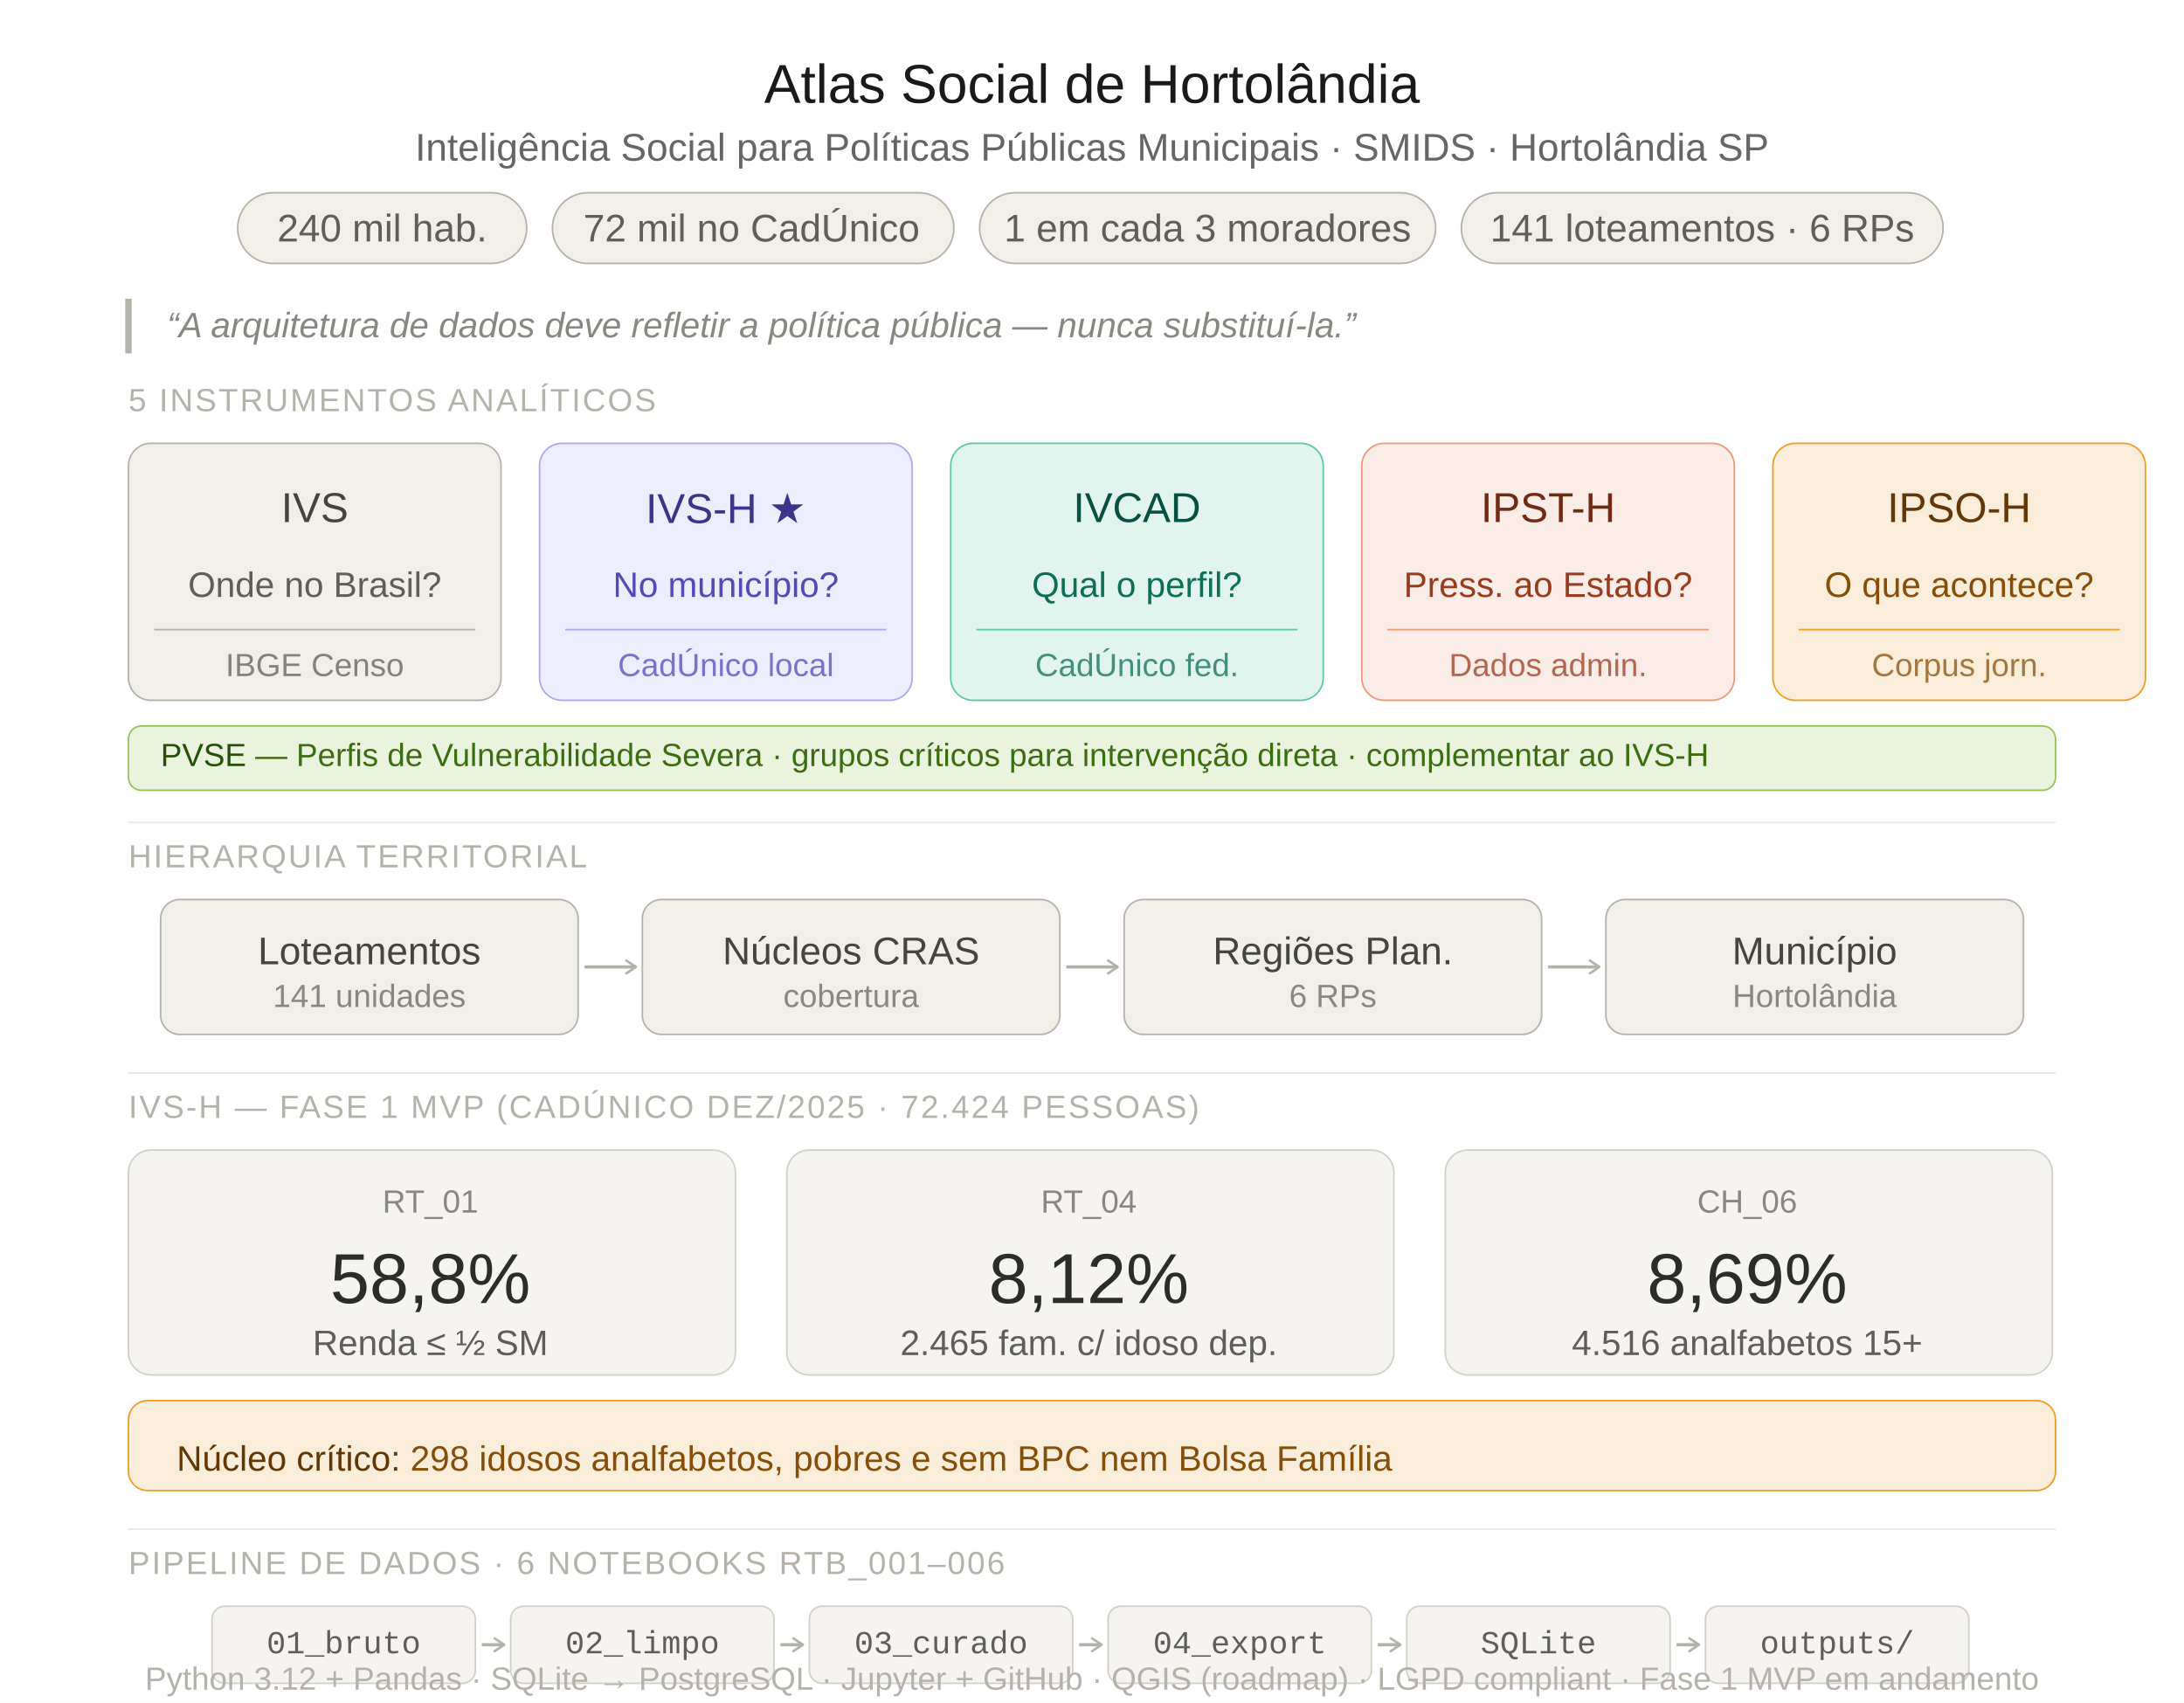
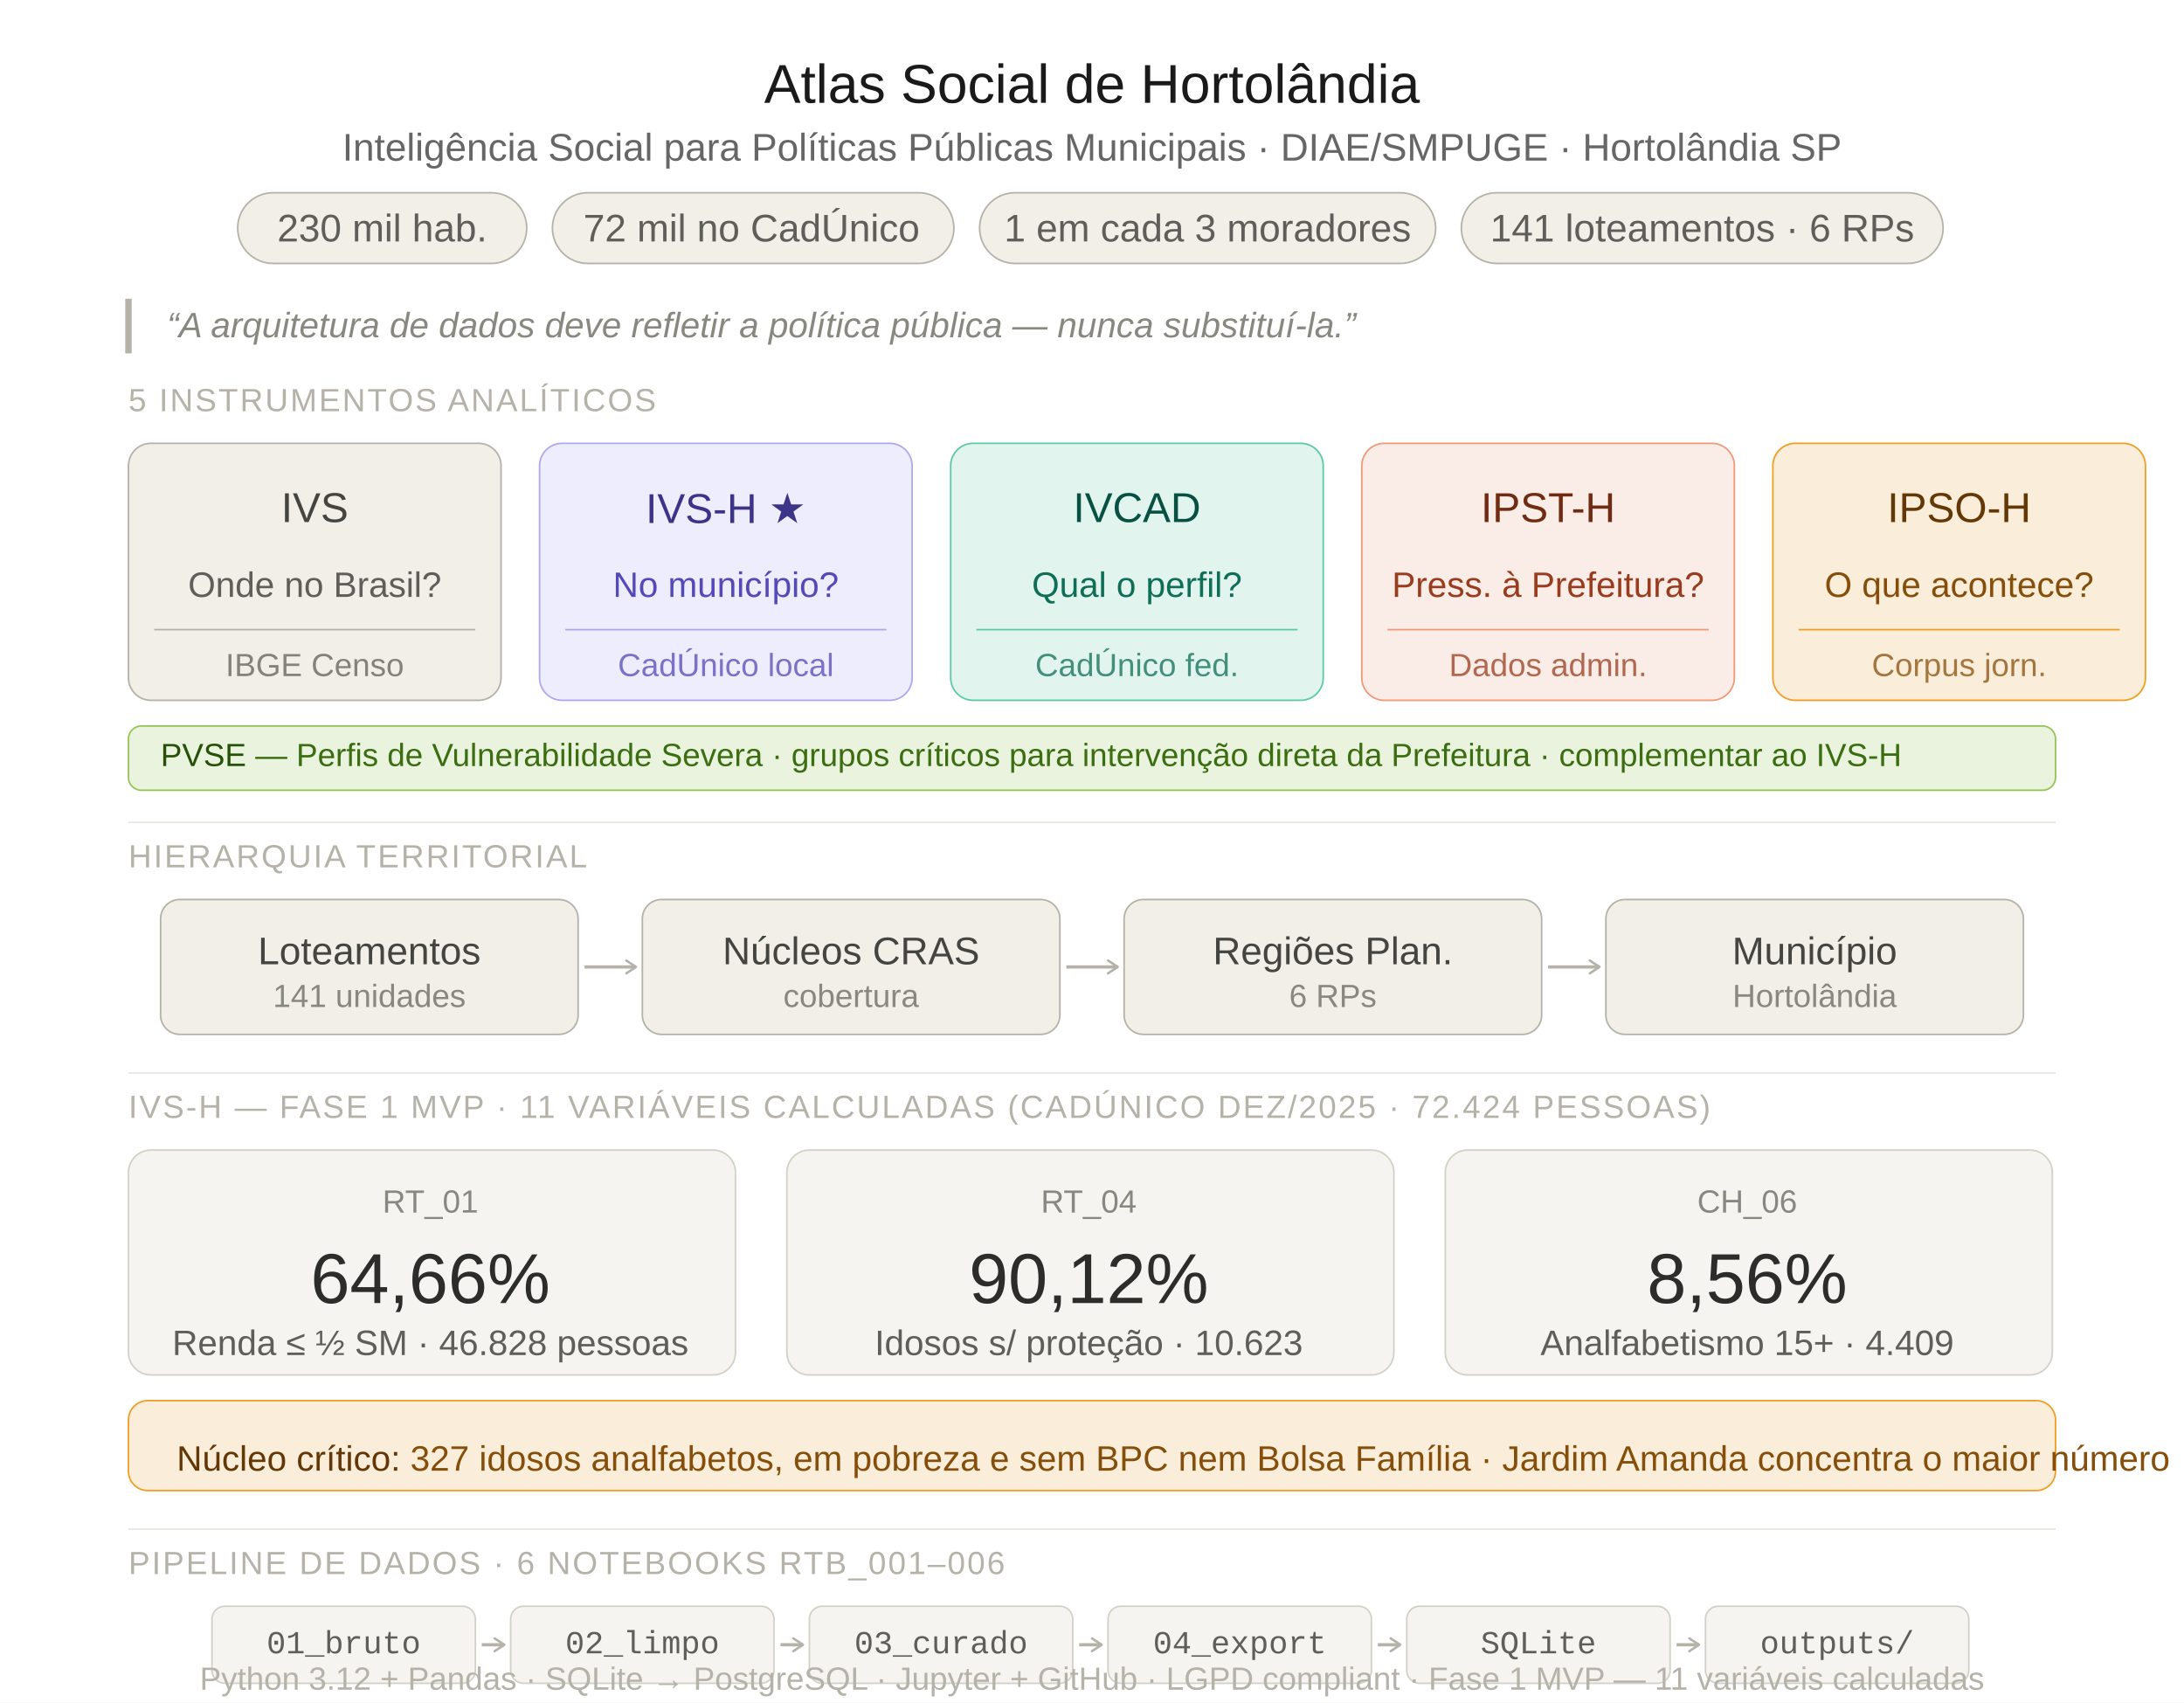
<svg xmlns="http://www.w3.org/2000/svg" width="100%" viewBox="0 0 680 530" role="img">
  <defs>
    <marker id="arr" viewBox="0 0 10 10" refX="8" refY="5" markerWidth="5" markerHeight="5" orient="auto-start-reverse">
      <path d="M2 1L8 5L2 9" fill="none" stroke="#B4B2A9" stroke-width="1.5" stroke-linecap="round" stroke-linejoin="round" />
    </marker>
  </defs>
  <rect width="680" height="530" fill="#ffffff" rx="0" />
  <text x="340" y="32" font-family="'Segoe UI',Arial,sans-serif" font-size="17" font-weight="500" fill="#1a1a1a" text-anchor="middle">Atlas Social de Hortolândia</text>
-   <text x="340" y="50" font-family="'Segoe UI',Arial,sans-serif" font-size="12" fill="#666" text-anchor="middle">Inteligência Social para Políticas Públicas Municipais · SMIDS · Hortolândia SP</text>
+   <text x="340" y="50" font-family="'Segoe UI',Arial,sans-serif" font-size="12" fill="#666" text-anchor="middle">Inteligência Social para Políticas Públicas Municipais · DIAE/SMPUGE · Hortolândia SP</text>
  <rect x="74" y="60" width="90" height="22" rx="11" fill="#F1EFE8" stroke="#B4B2A9" stroke-width="0.5" />
-   <text x="119" y="71" font-family="'Segoe UI',Arial,sans-serif" font-size="12" font-weight="400" fill="#5F5E5A" text-anchor="middle" dominant-baseline="central">240 mil hab.</text>
+   <text x="119" y="71" font-family="'Segoe UI',Arial,sans-serif" font-size="12" font-weight="400" fill="#5F5E5A" text-anchor="middle" dominant-baseline="central">230 mil hab.</text>
  <rect x="172" y="60" width="125" height="22" rx="11" fill="#F1EFE8" stroke="#B4B2A9" stroke-width="0.5" />
  <text x="234" y="71" font-family="'Segoe UI',Arial,sans-serif" font-size="12" font-weight="400" fill="#5F5E5A" text-anchor="middle" dominant-baseline="central">72 mil no CadÚnico</text>
  <rect x="305" y="60" width="142" height="22" rx="11" fill="#F1EFE8" stroke="#B4B2A9" stroke-width="0.5" />
  <text x="376" y="71" font-family="'Segoe UI',Arial,sans-serif" font-size="12" font-weight="400" fill="#5F5E5A" text-anchor="middle" dominant-baseline="central">1 em cada 3 moradores</text>
  <rect x="455" y="60" width="150" height="22" rx="11" fill="#F1EFE8" stroke="#B4B2A9" stroke-width="0.5" />
  <text x="530" y="71" font-family="'Segoe UI',Arial,sans-serif" font-size="12" font-weight="400" fill="#5F5E5A" text-anchor="middle" dominant-baseline="central">141 loteamentos · 6 RPs</text>
  <line x1="40" y1="93" x2="40" y2="110" stroke="#B4B2A9" stroke-width="2" />
  <text x="52" y="105" font-family="'Segoe UI',Arial,sans-serif" font-size="11" font-style="italic" fill="#888780">“A arquitetura de dados deve refletir a política pública — nunca substituí-la.”</text>
  <text x="40" y="128" font-family="'Segoe UI',Arial,sans-serif" font-size="10" font-weight="500" fill="#B4B2A9" letter-spacing="0.06em">5 INSTRUMENTOS ANALÍTICOS</text>
  <rect x="40" y="138" width="116" height="80" rx="7" fill="#F1EFE8" stroke="#B4B2A9" stroke-width="0.5" />
  <line x1="48" y1="196" x2="148" y2="196" stroke="#B4B2A9" stroke-width="0.5" />
  <text x="98" y="158" font-family="'Segoe UI',Arial,sans-serif" font-size="13" font-weight="500" fill="#444441" text-anchor="middle" dominant-baseline="central">IVS</text>
  <text x="98" y="182" font-family="'Segoe UI',Arial,sans-serif" font-size="11" fill="#5F5E5A" text-anchor="middle" dominant-baseline="central">Onde no Brasil?</text>
  <text x="98" y="207" font-family="'Segoe UI',Arial,sans-serif" font-size="10" fill="#5F5E5A" text-anchor="middle" dominant-baseline="central" opacity="0.75">IBGE Censo</text>
  <rect x="168" y="138" width="116" height="80" rx="7" fill="#EEEDFE" stroke="#AFA9EC" stroke-width="0.5" />
  <line x1="176" y1="196" x2="276" y2="196" stroke="#AFA9EC" stroke-width="0.5" />
  <text x="226" y="158" font-family="'Segoe UI',Arial,sans-serif" font-size="13" font-weight="500" fill="#3C3489" text-anchor="middle" dominant-baseline="central">IVS-H ★</text>
  <text x="226" y="182" font-family="'Segoe UI',Arial,sans-serif" font-size="11" fill="#534AB7" text-anchor="middle" dominant-baseline="central">No município?</text>
  <text x="226" y="207" font-family="'Segoe UI',Arial,sans-serif" font-size="10" fill="#534AB7" text-anchor="middle" dominant-baseline="central" opacity="0.75">CadÚnico local</text>
  <rect x="296" y="138" width="116" height="80" rx="7" fill="#E1F5EE" stroke="#5DCAA5" stroke-width="0.5" />
  <line x1="304" y1="196" x2="404" y2="196" stroke="#5DCAA5" stroke-width="0.5" />
  <text x="354" y="158" font-family="'Segoe UI',Arial,sans-serif" font-size="13" font-weight="500" fill="#085041" text-anchor="middle" dominant-baseline="central">IVCAD</text>
  <text x="354" y="182" font-family="'Segoe UI',Arial,sans-serif" font-size="11" fill="#0F6E56" text-anchor="middle" dominant-baseline="central">Qual o perfil?</text>
  <text x="354" y="207" font-family="'Segoe UI',Arial,sans-serif" font-size="10" fill="#0F6E56" text-anchor="middle" dominant-baseline="central" opacity="0.75">CadÚnico fed.</text>
  <rect x="424" y="138" width="116" height="80" rx="7" fill="#FAECE7" stroke="#F0997B" stroke-width="0.5" />
  <line x1="432" y1="196" x2="532" y2="196" stroke="#F0997B" stroke-width="0.5" />
  <text x="482" y="158" font-family="'Segoe UI',Arial,sans-serif" font-size="13" font-weight="500" fill="#712B13" text-anchor="middle" dominant-baseline="central">IPST-H</text>
-   <text x="482" y="182" font-family="'Segoe UI',Arial,sans-serif" font-size="11" fill="#993C1D" text-anchor="middle" dominant-baseline="central">Press. ao Estado?</text>
+   <text x="482" y="182" font-family="'Segoe UI',Arial,sans-serif" font-size="11" fill="#993C1D" text-anchor="middle" dominant-baseline="central">Press. à Prefeitura?</text>
  <text x="482" y="207" font-family="'Segoe UI',Arial,sans-serif" font-size="10" fill="#993C1D" text-anchor="middle" dominant-baseline="central" opacity="0.75">Dados admin.</text>
  <rect x="552" y="138" width="116" height="80" rx="7" fill="#FAEEDA" stroke="#EF9F27" stroke-width="0.5" />
  <line x1="560" y1="196" x2="660" y2="196" stroke="#EF9F27" stroke-width="0.5" />
  <text x="610" y="158" font-family="'Segoe UI',Arial,sans-serif" font-size="13" font-weight="500" fill="#633806" text-anchor="middle" dominant-baseline="central">IPSO-H</text>
  <text x="610" y="182" font-family="'Segoe UI',Arial,sans-serif" font-size="11" fill="#854F0B" text-anchor="middle" dominant-baseline="central">O que acontece?</text>
  <text x="610" y="207" font-family="'Segoe UI',Arial,sans-serif" font-size="10" fill="#854F0B" text-anchor="middle" dominant-baseline="central" opacity="0.75">Corpus jorn.</text>
  <rect x="40" y="226" width="600" height="20" rx="4" fill="#EAF3DE" stroke="#97C459" stroke-width="0.5" />
  <text x="50" y="235" font-family="'Segoe UI',Arial,sans-serif" font-size="10" dominant-baseline="central">
    <tspan font-weight="500" fill="#27500A">PVSE</tspan>
-     <tspan fill="#3B6D11"> — Perfis de Vulnerabilidade Severa · grupos críticos para intervenção direta · complementar ao IVS-H</tspan>
+     <tspan fill="#3B6D11"> — Perfis de Vulnerabilidade Severa · grupos críticos para intervenção direta da Prefeitura · complementar ao IVS-H</tspan>
  </text>
  <line x1="40" y1="256" x2="640" y2="256" stroke="#E8E7E2" stroke-width="0.5" />
  <text x="40" y="270" font-family="'Segoe UI',Arial,sans-serif" font-size="10" font-weight="500" fill="#B4B2A9" letter-spacing="0.06em">HIERARQUIA TERRITORIAL</text>
  <rect x="50" y="280" width="130" height="42" rx="6" fill="#F1EFE8" stroke="#B4B2A9" stroke-width="0.5" />
  <text x="115" y="296" font-family="'Segoe UI',Arial,sans-serif" font-size="12" font-weight="500" fill="#444441" text-anchor="middle" dominant-baseline="central">Loteamentos</text>
  <text x="115" y="310" font-family="'Segoe UI',Arial,sans-serif" font-size="10" fill="#888780" text-anchor="middle" dominant-baseline="central">141 unidades</text>
  <line x1="182" y1="301" x2="198" y2="301" stroke="#B4B2A9" stroke-width="1" marker-end="url(#arr)" />
  <rect x="200" y="280" width="130" height="42" rx="6" fill="#F1EFE8" stroke="#B4B2A9" stroke-width="0.5" />
  <text x="265" y="296" font-family="'Segoe UI',Arial,sans-serif" font-size="12" font-weight="500" fill="#444441" text-anchor="middle" dominant-baseline="central">Núcleos CRAS</text>
  <text x="265" y="310" font-family="'Segoe UI',Arial,sans-serif" font-size="10" fill="#888780" text-anchor="middle" dominant-baseline="central">cobertura</text>
  <line x1="332" y1="301" x2="348" y2="301" stroke="#B4B2A9" stroke-width="1" marker-end="url(#arr)" />
  <rect x="350" y="280" width="130" height="42" rx="6" fill="#F1EFE8" stroke="#B4B2A9" stroke-width="0.5" />
  <text x="415" y="296" font-family="'Segoe UI',Arial,sans-serif" font-size="12" font-weight="500" fill="#444441" text-anchor="middle" dominant-baseline="central">Regiões Plan.</text>
  <text x="415" y="310" font-family="'Segoe UI',Arial,sans-serif" font-size="10" fill="#888780" text-anchor="middle" dominant-baseline="central">6 RPs</text>
  <line x1="482" y1="301" x2="498" y2="301" stroke="#B4B2A9" stroke-width="1" marker-end="url(#arr)" />
  <rect x="500" y="280" width="130" height="42" rx="6" fill="#F1EFE8" stroke="#B4B2A9" stroke-width="0.5" />
  <text x="565" y="296" font-family="'Segoe UI',Arial,sans-serif" font-size="12" font-weight="500" fill="#444441" text-anchor="middle" dominant-baseline="central">Município</text>
  <text x="565" y="310" font-family="'Segoe UI',Arial,sans-serif" font-size="10" fill="#888780" text-anchor="middle" dominant-baseline="central">Hortolândia</text>
  <line x1="40" y1="334" x2="640" y2="334" stroke="#E8E7E2" stroke-width="0.5" />
-   <text x="40" y="348" font-family="'Segoe UI',Arial,sans-serif" font-size="10" font-weight="500" fill="#B4B2A9" letter-spacing="0.06em">IVS-H — FASE 1 MVP  (CADÚNICO DEZ/2025 · 72.424 PESSOAS)</text>
+   <text x="40" y="348" font-family="'Segoe UI',Arial,sans-serif" font-size="10" font-weight="500" fill="#B4B2A9" letter-spacing="0.06em">IVS-H — FASE 1 MVP · 11 VARIÁVEIS CALCULADAS  (CADÚNICO DEZ/2025 · 72.424 PESSOAS)</text>
  <rect x="40" y="358" width="189" height="70" rx="7" fill="#F5F4F0" stroke="#D3D1C7" stroke-width="0.5" />
  <text x="134" y="374" font-family="'Segoe UI',Arial,sans-serif" font-size="10" font-weight="500" fill="#888780" text-anchor="middle" dominant-baseline="central">RT_01</text>
-   <text x="134" y="398" font-family="'Segoe UI',Arial,sans-serif" font-size="22" font-weight="500" fill="#2C2C2A" text-anchor="middle" dominant-baseline="central">58,8%</text>
-   <text x="134" y="418" font-family="'Segoe UI',Arial,sans-serif" font-size="11" fill="#5F5E5A" text-anchor="middle" dominant-baseline="central">Renda ≤ ½ SM</text>
+   <text x="134" y="398" font-family="'Segoe UI',Arial,sans-serif" font-size="22" font-weight="500" fill="#2C2C2A" text-anchor="middle" dominant-baseline="central">64,66%</text>
+   <text x="134" y="418" font-family="'Segoe UI',Arial,sans-serif" font-size="11" fill="#5F5E5A" text-anchor="middle" dominant-baseline="central">Renda ≤ ½ SM · 46.828 pessoas</text>
  <rect x="245" y="358" width="189" height="70" rx="7" fill="#F5F4F0" stroke="#D3D1C7" stroke-width="0.5" />
  <text x="339" y="374" font-family="'Segoe UI',Arial,sans-serif" font-size="10" font-weight="500" fill="#888780" text-anchor="middle" dominant-baseline="central">RT_04</text>
-   <text x="339" y="398" font-family="'Segoe UI',Arial,sans-serif" font-size="22" font-weight="500" fill="#2C2C2A" text-anchor="middle" dominant-baseline="central">8,12%</text>
-   <text x="339" y="418" font-family="'Segoe UI',Arial,sans-serif" font-size="11" fill="#5F5E5A" text-anchor="middle" dominant-baseline="central">2.465 fam. c/ idoso dep.</text>
+   <text x="339" y="398" font-family="'Segoe UI',Arial,sans-serif" font-size="22" font-weight="500" fill="#2C2C2A" text-anchor="middle" dominant-baseline="central">90,12%</text>
+   <text x="339" y="418" font-family="'Segoe UI',Arial,sans-serif" font-size="11" fill="#5F5E5A" text-anchor="middle" dominant-baseline="central">Idosos s/ proteção · 10.623</text>
  <rect x="450" y="358" width="189" height="70" rx="7" fill="#F5F4F0" stroke="#D3D1C7" stroke-width="0.5" />
  <text x="544" y="374" font-family="'Segoe UI',Arial,sans-serif" font-size="10" font-weight="500" fill="#888780" text-anchor="middle" dominant-baseline="central">CH_06</text>
-   <text x="544" y="398" font-family="'Segoe UI',Arial,sans-serif" font-size="22" font-weight="500" fill="#2C2C2A" text-anchor="middle" dominant-baseline="central">8,69%</text>
-   <text x="544" y="418" font-family="'Segoe UI',Arial,sans-serif" font-size="11" fill="#5F5E5A" text-anchor="middle" dominant-baseline="central">4.516 analfabetos 15+</text>
+   <text x="544" y="398" font-family="'Segoe UI',Arial,sans-serif" font-size="22" font-weight="500" fill="#2C2C2A" text-anchor="middle" dominant-baseline="central">8,56%</text>
+   <text x="544" y="418" font-family="'Segoe UI',Arial,sans-serif" font-size="11" fill="#5F5E5A" text-anchor="middle" dominant-baseline="central">Analfabetismo 15+ · 4.409</text>
  <rect x="40" y="436" width="600" height="28" rx="6" fill="#FAEEDA" stroke="#EF9F27" stroke-width="0.5" />
  <text x="55" y="454" font-family="'Segoe UI',Arial,sans-serif" font-size="11" dominant-baseline="central">
    <tspan font-weight="500" fill="#633806">Núcleo crítico:</tspan>
-     <tspan fill="#854F0B"> 298 idosos analfabetos, pobres e sem BPC nem Bolsa Família</tspan>
+     <tspan fill="#854F0B"> 327 idosos analfabetos, em pobreza e sem BPC nem Bolsa Família · Jardim Amanda concentra o maior número</tspan>
  </text>
  <line x1="40" y1="476" x2="640" y2="476" stroke="#E8E7E2" stroke-width="0.5" />
  <text x="40" y="490" font-family="'Segoe UI',Arial,sans-serif" font-size="10" font-weight="500" fill="#B4B2A9" letter-spacing="0.06em">PIPELINE DE DADOS  ·  6 NOTEBOOKS RTB_001–006</text>
  <rect x="66" y="500" width="82" height="24" rx="4" fill="#F5F4F0" stroke="#D3D1C7" stroke-width="0.5" />
  <text x="107" y="512" font-family="'Courier New',monospace" font-size="10" fill="#5F5E5A" text-anchor="middle" dominant-baseline="central">01_bruto</text>
  <line x1="150" y1="512" x2="157" y2="512" stroke="#B4B2A9" stroke-width="1" marker-end="url(#arr)" />
  <rect x="159" y="500" width="82" height="24" rx="4" fill="#F5F4F0" stroke="#D3D1C7" stroke-width="0.5" />
  <text x="200" y="512" font-family="'Courier New',monospace" font-size="10" fill="#5F5E5A" text-anchor="middle" dominant-baseline="central">02_limpo</text>
  <line x1="243" y1="512" x2="250" y2="512" stroke="#B4B2A9" stroke-width="1" marker-end="url(#arr)" />
  <rect x="252" y="500" width="82" height="24" rx="4" fill="#F5F4F0" stroke="#D3D1C7" stroke-width="0.5" />
  <text x="293" y="512" font-family="'Courier New',monospace" font-size="10" fill="#5F5E5A" text-anchor="middle" dominant-baseline="central">03_curado</text>
  <line x1="336" y1="512" x2="343" y2="512" stroke="#B4B2A9" stroke-width="1" marker-end="url(#arr)" />
  <rect x="345" y="500" width="82" height="24" rx="4" fill="#F5F4F0" stroke="#D3D1C7" stroke-width="0.5" />
  <text x="386" y="512" font-family="'Courier New',monospace" font-size="10" fill="#5F5E5A" text-anchor="middle" dominant-baseline="central">04_export</text>
  <line x1="429" y1="512" x2="436" y2="512" stroke="#B4B2A9" stroke-width="1" marker-end="url(#arr)" />
  <rect x="438" y="500" width="82" height="24" rx="4" fill="#F5F4F0" stroke="#D3D1C7" stroke-width="0.5" />
  <text x="479" y="512" font-family="'Courier New',monospace" font-size="10" fill="#5F5E5A" text-anchor="middle" dominant-baseline="central">SQLite</text>
  <line x1="522" y1="512" x2="529" y2="512" stroke="#B4B2A9" stroke-width="1" marker-end="url(#arr)" />
  <rect x="531" y="500" width="82" height="24" rx="4" fill="#F5F4F0" stroke="#D3D1C7" stroke-width="0.5" />
  <text x="572" y="512" font-family="'Courier New',monospace" font-size="10" fill="#5F5E5A" text-anchor="middle" dominant-baseline="central">outputs/</text>
-   <text x="340" y="526" font-family="'Segoe UI',Arial,sans-serif" font-size="10" fill="#B4B2A9" text-anchor="middle">Python 3.12 + Pandas · SQLite → PostgreSQL · Jupyter + GitHub · QGIS (roadmap) · LGPD compliant · Fase 1 MVP em andamento</text>
+   <text x="340" y="526" font-family="'Segoe UI',Arial,sans-serif" font-size="10" fill="#B4B2A9" text-anchor="middle">Python 3.12 + Pandas · SQLite → PostgreSQL · Jupyter + GitHub · LGPD compliant · Fase 1 MVP — 11 variáveis calculadas</text>
</svg>
